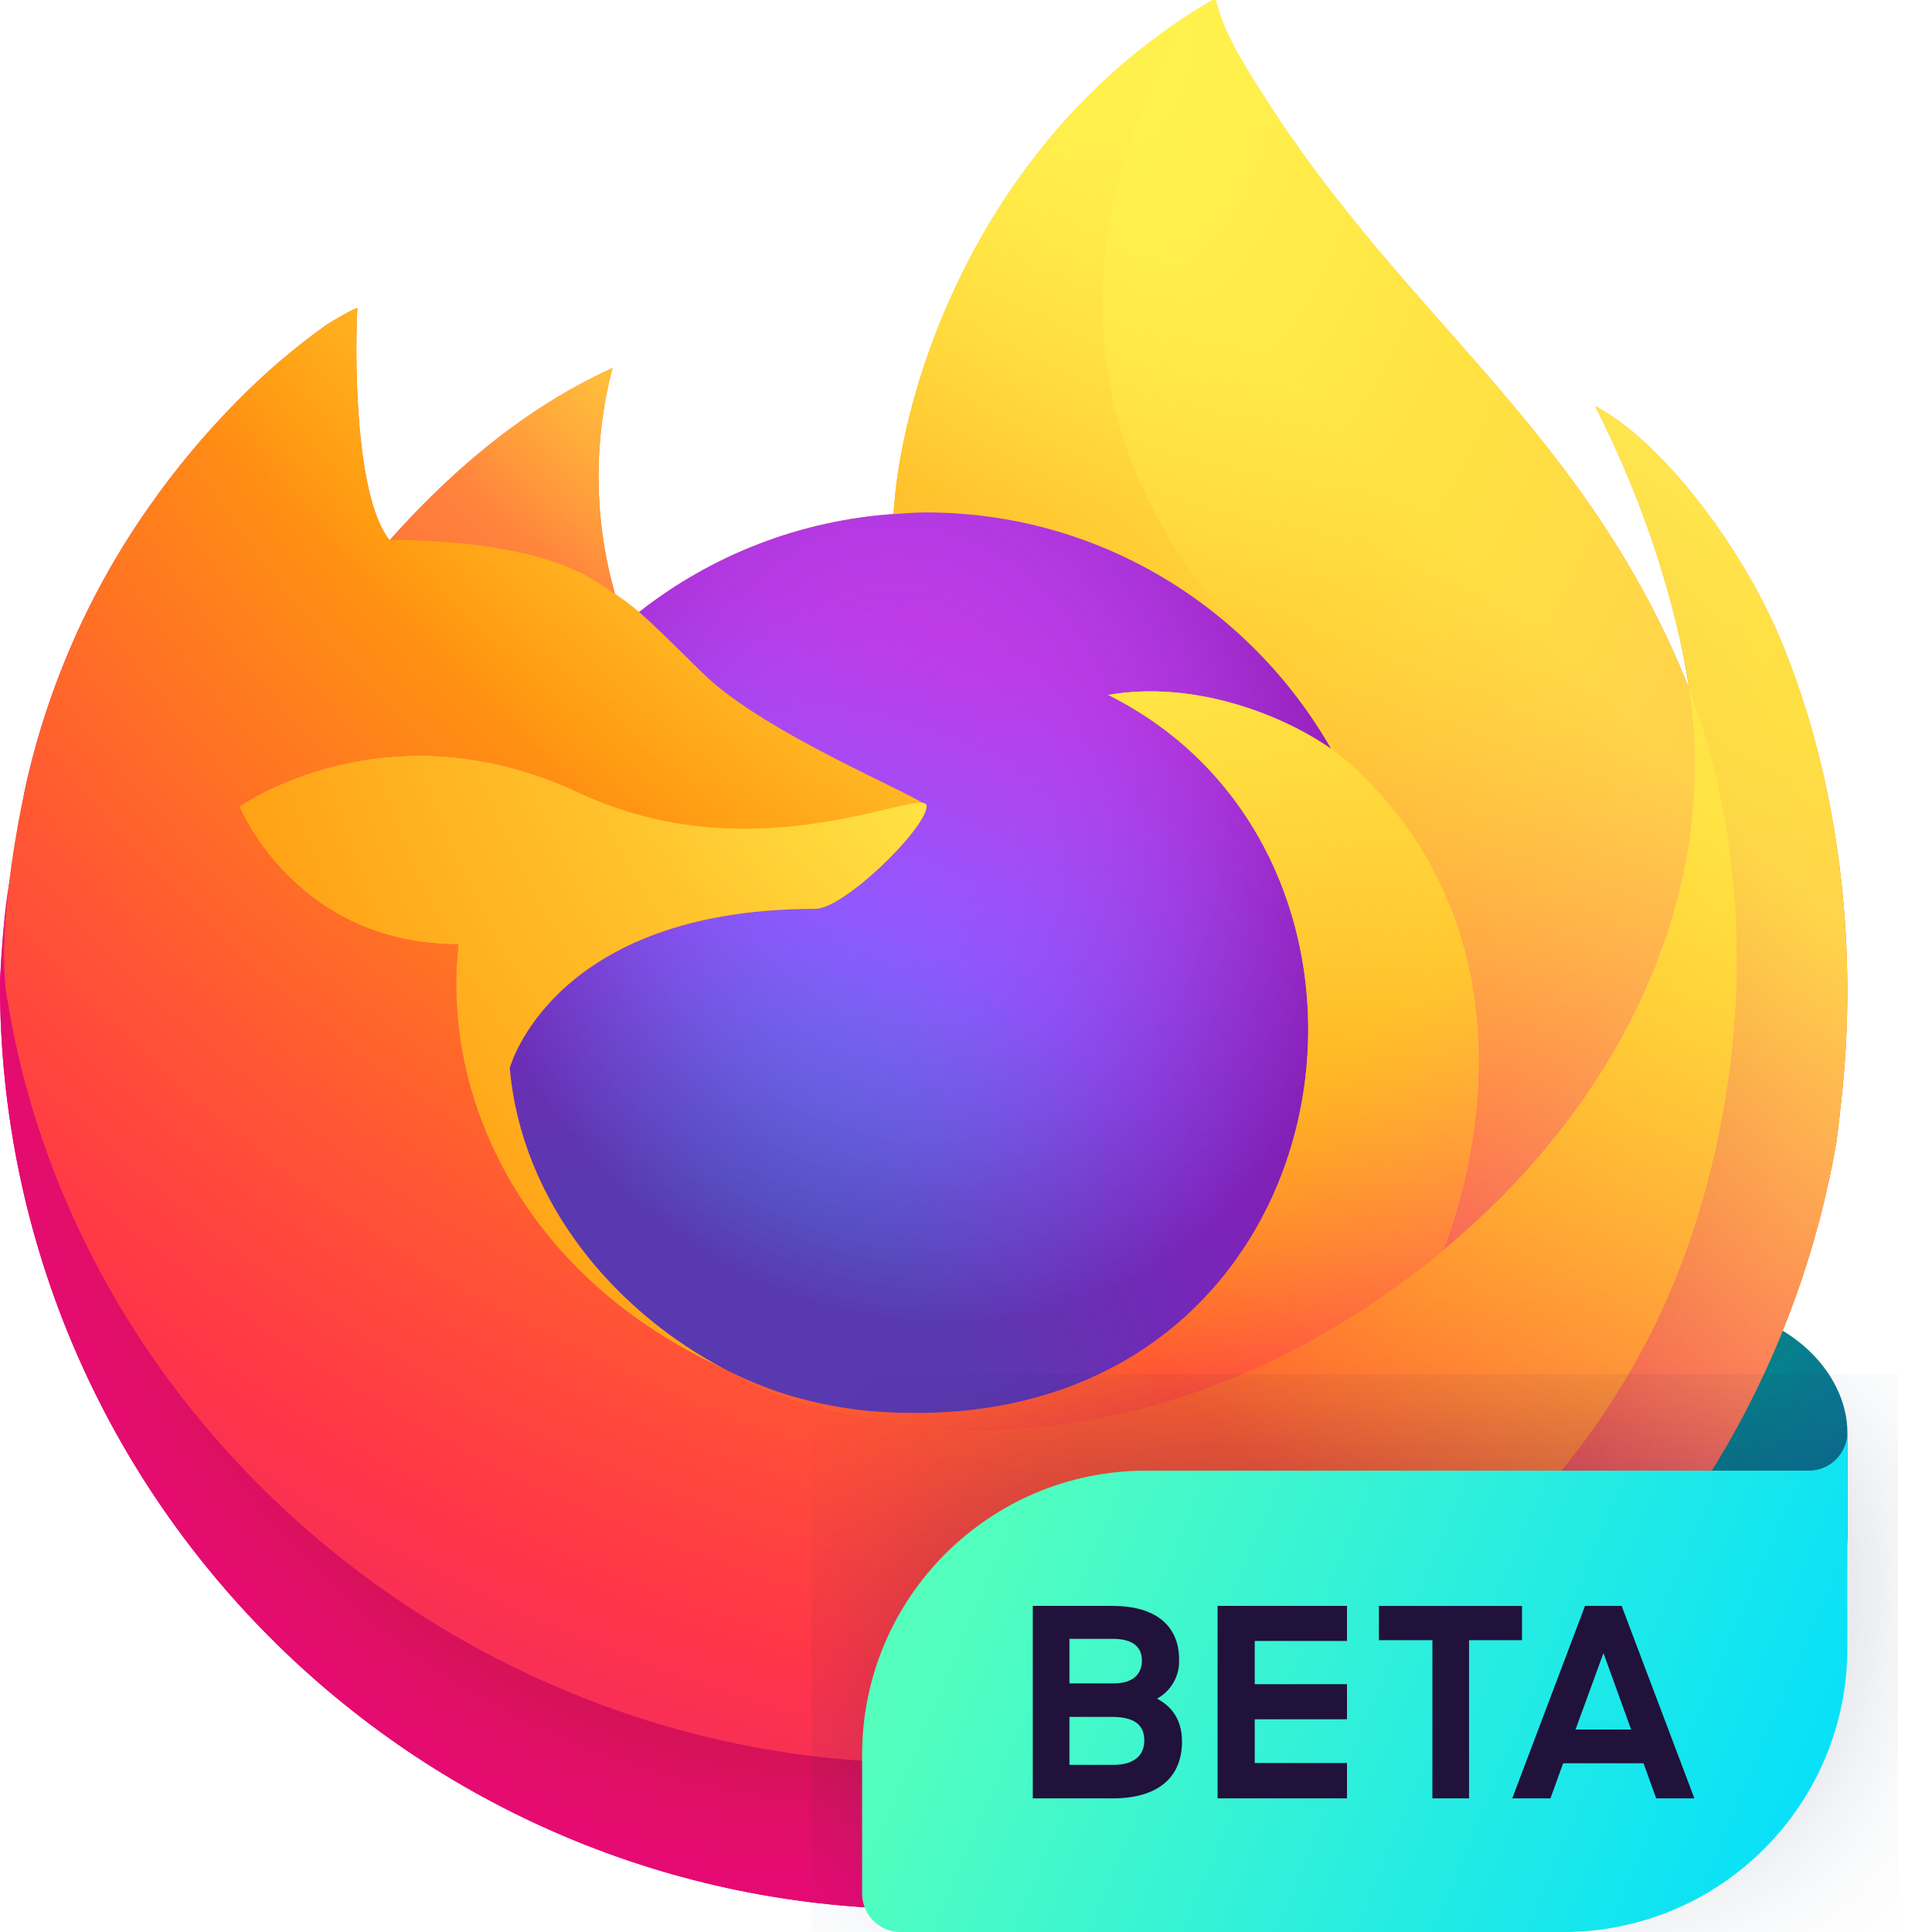
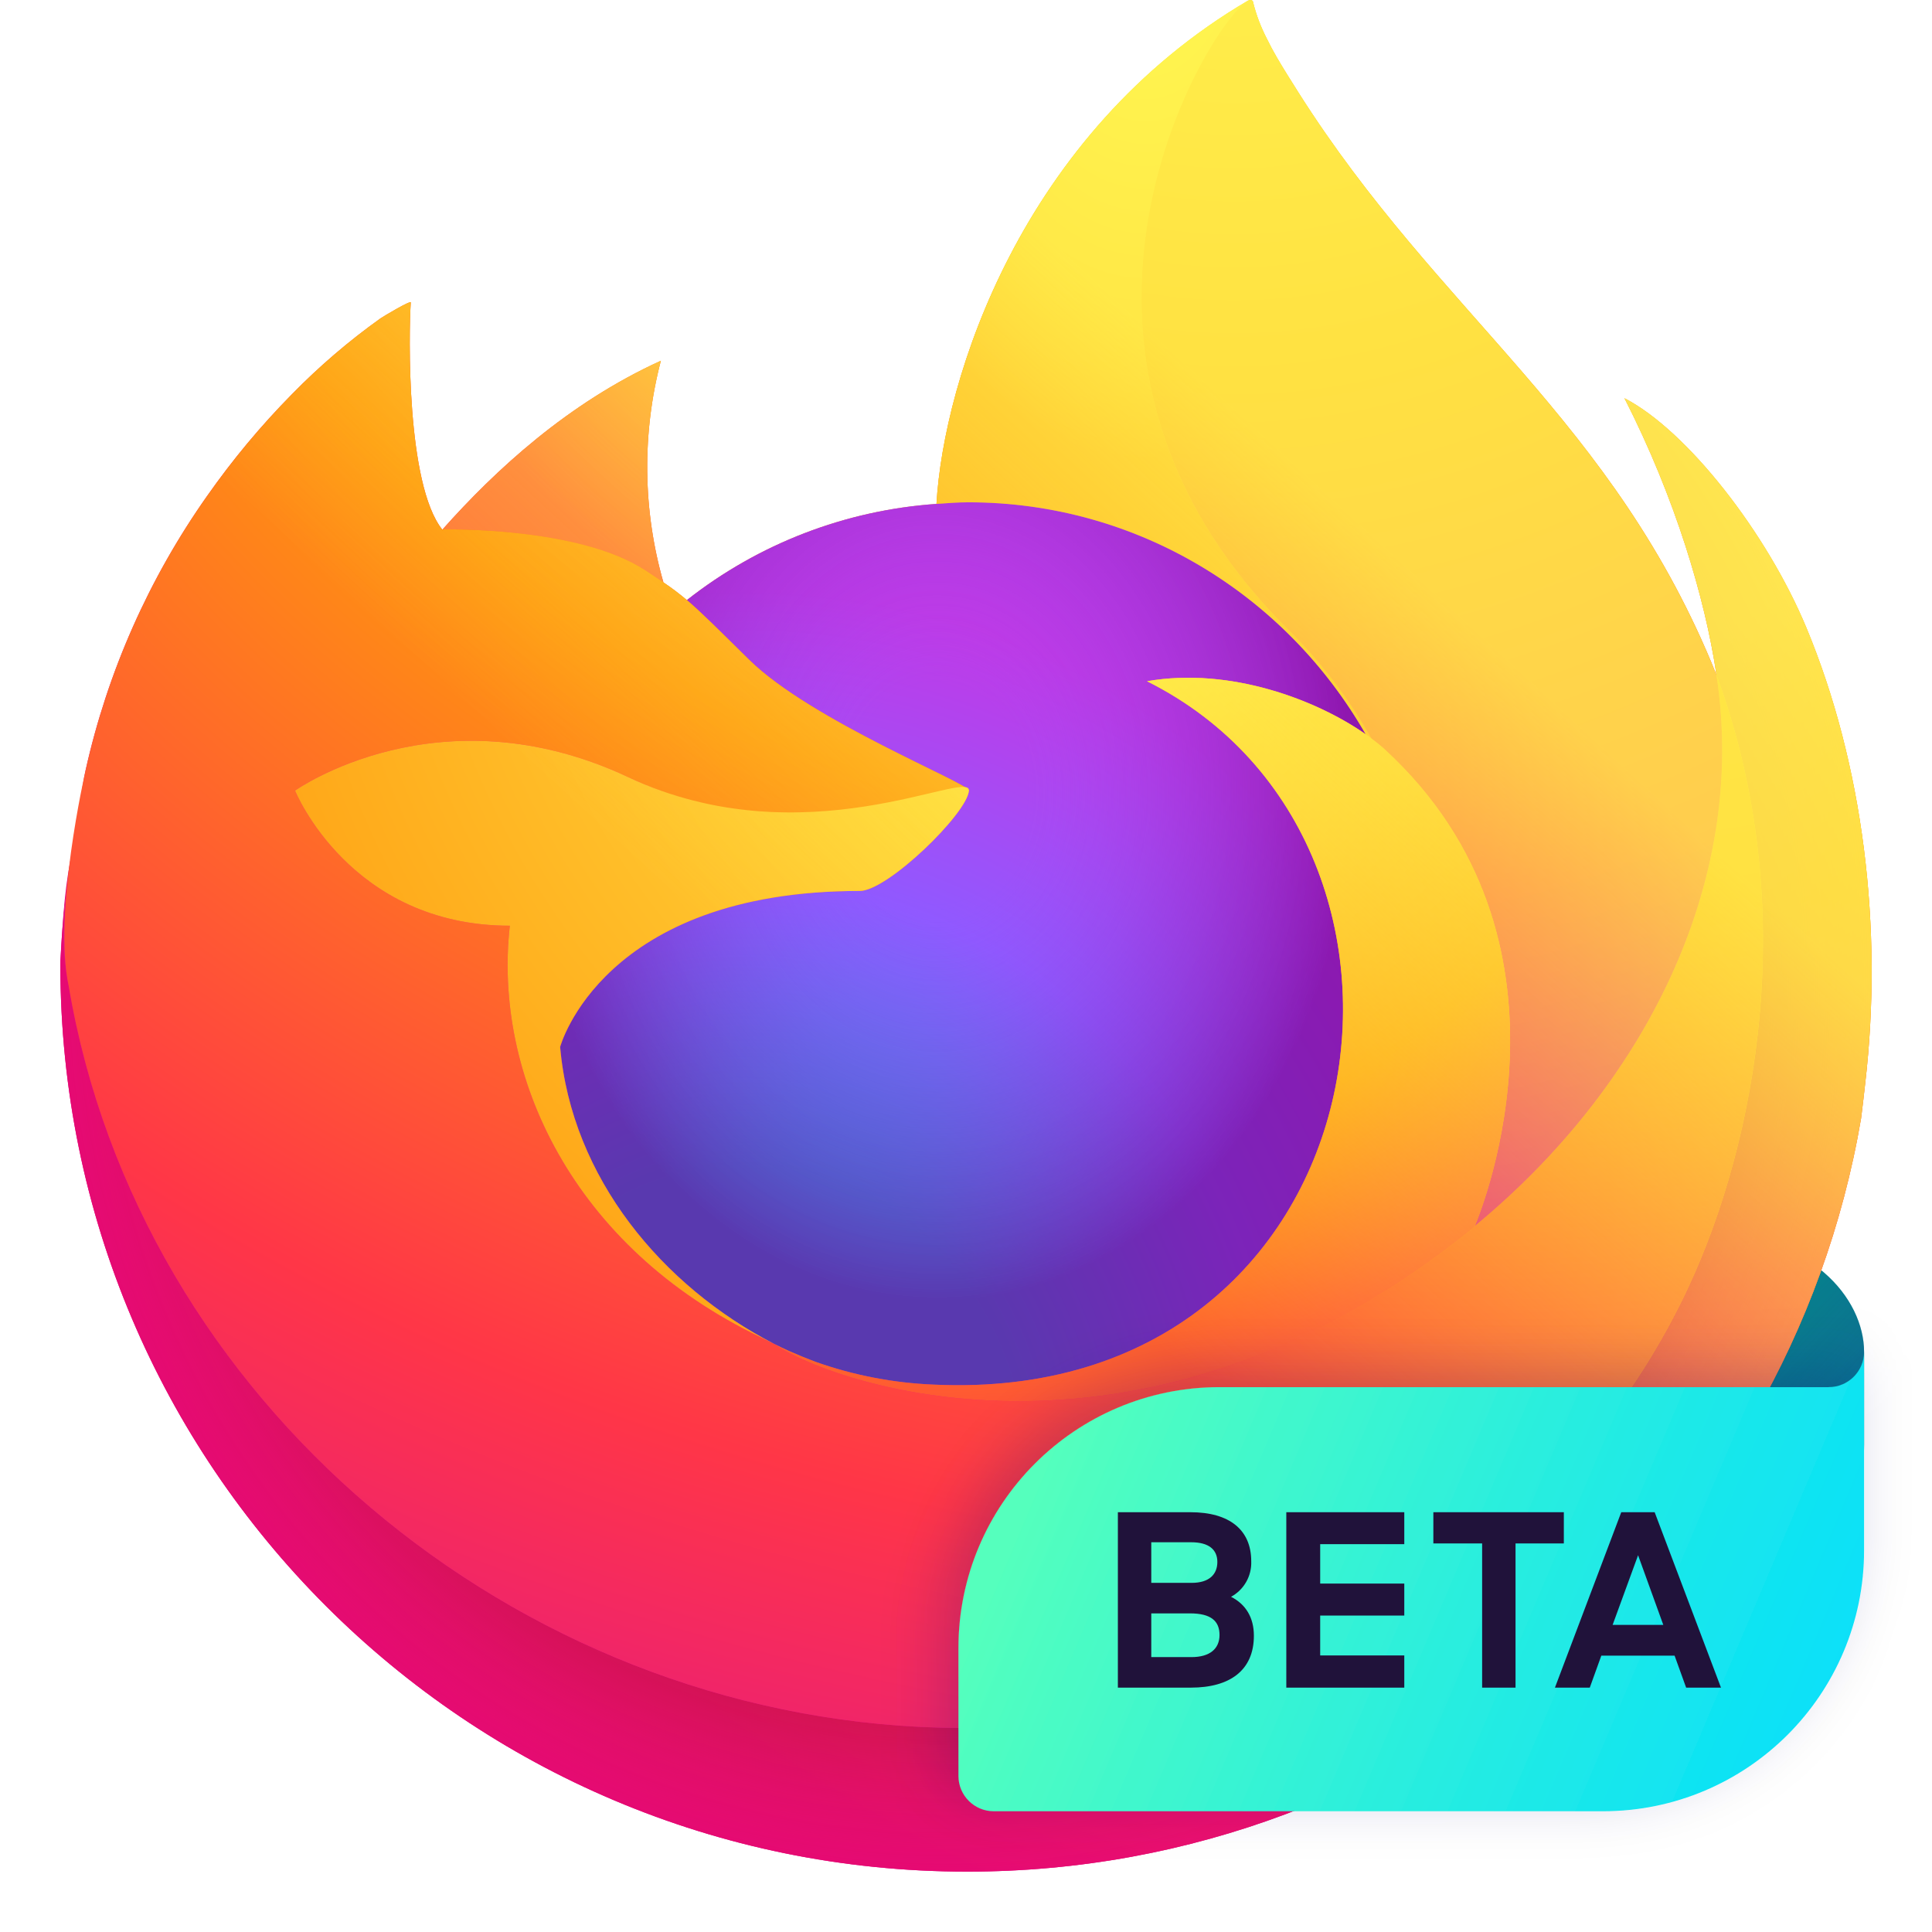
- <svg xmlns="http://www.w3.org/2000/svg" width="80" height="80" viewBox="0 0 80 80">
+ <svg xmlns="http://www.w3.org/2000/svg" width="512" height="512">
  <defs>
-     <radialGradient id="c" cx="428.463" cy="55.06" r="501.009" gradientUnits="userSpaceOnUse" gradientTransform="matrix(.15936 0 0 .15936 -2.55 .001)">
-       <stop offset=".129" stop-color="#ffbd4f" />
-       <stop offset=".186" stop-color="#ffac31" />
-       <stop offset=".247" stop-color="#ff9d17" />
-       <stop offset=".283" stop-color="#ff980e" />
-       <stop offset=".403" stop-color="#ff563b" />
-       <stop offset=".467" stop-color="#ff3750" />
-       <stop offset=".71" stop-color="#f5156c" />
-       <stop offset=".782" stop-color="#eb0878" />
+     <radialGradient id="c" cx="87.4%" cy="-12.9%" r="128%" gradientTransform="matrix(.8 0 0 1 .178 .129)">
+       <stop offset=".13" stop-color="#ffbd4f" />
+       <stop offset=".28" stop-color="#ff980e" />
+       <stop offset=".47" stop-color="#ff3750" />
+       <stop offset=".78" stop-color="#eb0878" />
      <stop offset=".86" stop-color="#e50080" />
    </radialGradient>
-     <radialGradient id="d" cx="245.389" cy="259.884" r="501.009" gradientUnits="userSpaceOnUse" gradientTransform="matrix(.15936 0 0 .15936 -2.55 .001)">
+     <radialGradient id="d" cx="49%" cy="40%" r="128%" gradientTransform="matrix(.82 0 0 1 .088 0)">
      <stop offset=".3" stop-color="#960e18" />
-       <stop offset=".351" stop-color="#b11927" stop-opacity=".74" />
-       <stop offset=".435" stop-color="#db293d" stop-opacity=".343" />
-       <stop offset=".497" stop-color="#f5334b" stop-opacity=".094" />
+       <stop offset=".35" stop-color="#b11927" stop-opacity=".74" />
+       <stop offset=".43" stop-color="#db293d" stop-opacity=".34" />
+       <stop offset=".5" stop-color="#f5334b" stop-opacity=".09" />
      <stop offset=".53" stop-color="#ff3750" stop-opacity="0" />
    </radialGradient>
-     <radialGradient id="e" cx="305.796" cy="-58.641" r="362.962" gradientUnits="userSpaceOnUse" gradientTransform="matrix(.15936 0 0 .15936 -2.55 .001)">
-       <stop offset=".132" stop-color="#fff44f" />
-       <stop offset=".252" stop-color="#ffdc3e" />
-       <stop offset=".506" stop-color="#ff9d12" />
-       <stop offset=".526" stop-color="#ff980e" />
+     <radialGradient id="e" cx="48%" cy="-12%" r="140%">
+       <stop offset=".13" stop-color="#fff44f" />
+       <stop offset=".53" stop-color="#ff980e" />
    </radialGradient>
-     <radialGradient id="f" cx="189.976" cy="390.752" r="238.553" gradientUnits="userSpaceOnUse" gradientTransform="matrix(.15936 0 0 .15936 -2.55 .001)">
-       <stop offset=".353" stop-color="#3a8ee6" />
-       <stop offset=".472" stop-color="#5c79f0" />
-       <stop offset=".669" stop-color="#9059ff" />
+     <radialGradient id="f" cx="22.76%" cy="110.11%" r="100%">
+       <stop offset=".35" stop-color="#3a8ee6" />
+       <stop offset=".67" stop-color="#9059ff" />
      <stop offset="1" stop-color="#c139e6" />
    </radialGradient>
-     <radialGradient id="g" cx="252.158" cy="201.245" r="126.477" gradientTransform="matrix(.1549 -.03745 .04383 .18135 -10.256 5.01)" gradientUnits="userSpaceOnUse">
-       <stop offset=".206" stop-color="#9059ff" stop-opacity="0" />
-       <stop offset=".278" stop-color="#8c4ff3" stop-opacity=".064" />
-       <stop offset=".747" stop-color="#7716a8" stop-opacity=".45" />
-       <stop offset=".975" stop-color="#6e008b" stop-opacity=".6" />
+     <radialGradient id="g" cx="52%" cy="33%" r="59%" gradientTransform="scale(.9 1)">
+       <stop offset=".21" stop-color="#9059ff" stop-opacity="0" />
+       <stop offset=".97" stop-color="#6e008b" stop-opacity=".6" />
    </radialGradient>
-     <radialGradient id="h" cx="239.064" cy="34.558" r="171.616" gradientUnits="userSpaceOnUse" gradientTransform="matrix(.15936 0 0 .15936 -2.55 .001)">
-       <stop offset="0" stop-color="#ffe226" />
-       <stop offset=".121" stop-color="#ffdb27" />
-       <stop offset=".295" stop-color="#ffc82a" />
-       <stop offset=".502" stop-color="#ffa930" />
-       <stop offset=".732" stop-color="#ff7e37" />
-       <stop offset=".792" stop-color="#ff7139" />
+     <radialGradient id="h" cx="210%" cy="-100%" r="290%">
+       <stop offset=".1" stop-color="#ffe226" />
+       <stop offset=".79" stop-color="#ff7139" />
    </radialGradient>
-     <radialGradient id="i" cx="373.961" cy="-74.293" r="732.206" gradientUnits="userSpaceOnUse" gradientTransform="matrix(.15936 0 0 .15936 -2.55 .001)">
-       <stop offset=".113" stop-color="#fff44f" />
-       <stop offset=".456" stop-color="#ff980e" />
-       <stop offset=".622" stop-color="#ff5634" />
-       <stop offset=".716" stop-color="#ff3647" />
-       <stop offset=".904" stop-color="#e31587" />
+     <radialGradient id="i" cx="84%" cy="-41%" r="180%">
+       <stop offset=".11" stop-color="#fff44f" />
+       <stop offset=".46" stop-color="#ff980e" />
+       <stop offset=".72" stop-color="#ff3647" />
+       <stop offset=".9" stop-color="#e31587" />
    </radialGradient>
-     <radialGradient id="j" cx="304.586" cy="7.072" r="536.368" gradientTransform="matrix(.01673 .15857 -.10406 .011 41.645 -47.222)" gradientUnits="userSpaceOnUse">
+     <radialGradient id="j" cx="16.1%" cy="-18.6%" r="348.8%" gradientTransform="scale(1 .47) rotate(84 .279 -.297)">
      <stop offset="0" stop-color="#fff44f" />
-       <stop offset=".06" stop-color="#ffe847" />
-       <stop offset=".168" stop-color="#ffc830" />
-       <stop offset=".304" stop-color="#ff980e" />
-       <stop offset=".356" stop-color="#ff8b16" />
-       <stop offset=".455" stop-color="#ff672a" />
+       <stop offset=".3" stop-color="#ff980e" />
      <stop offset=".57" stop-color="#ff3647" />
-       <stop offset=".737" stop-color="#e31587" />
+       <stop offset=".74" stop-color="#e31587" />
    </radialGradient>
-     <radialGradient id="k" cx="235.021" cy="98.121" r="457.125" gradientUnits="userSpaceOnUse" gradientTransform="matrix(.15936 0 0 .15936 -2.55 .001)">
-       <stop offset=".137" stop-color="#fff44f" />
+     <radialGradient id="k" cx="18.9%" cy="-42.5%" r="238.4%">
+       <stop offset=".14" stop-color="#fff44f" />
      <stop offset=".48" stop-color="#ff980e" />
-       <stop offset=".592" stop-color="#ff5634" />
-       <stop offset=".655" stop-color="#ff3647" />
-       <stop offset=".904" stop-color="#e31587" />
+       <stop offset=".66" stop-color="#ff3647" />
+       <stop offset=".9" stop-color="#e31587" />
    </radialGradient>
-     <radialGradient id="l" cx="355.691" cy="124.878" r="500.321" gradientUnits="userSpaceOnUse" gradientTransform="matrix(.15936 0 0 .15936 -2.55 .001)">
-       <stop offset=".094" stop-color="#fff44f" />
-       <stop offset=".231" stop-color="#ffe141" />
-       <stop offset=".509" stop-color="#ffaf1e" />
-       <stop offset=".626" stop-color="#ff980e" />
+     <radialGradient id="l" cx="159.3%" cy="-44.72%" r="313.1%">
+       <stop offset=".09" stop-color="#fff44f" />
+       <stop offset=".63" stop-color="#ff980e" />
    </radialGradient>
-     <linearGradient id="a" x1="444.856" y1="453.42" x2="380.018" y2="392.035" gradientUnits="userSpaceOnUse" gradientTransform="matrix(.15936 0 0 .15936 -2.55 .001)">
+     <linearGradient id="b" x1="87.25%" y1="15.5%" x2="9.4%" y2="93.1%">
+       <stop offset=".05" stop-color="#fff44f" />
+       <stop offset=".37" stop-color="#ff980e" />
+       <stop offset=".53" stop-color="#ff3647" />
+       <stop offset=".7" stop-color="#e31587" />
+     </linearGradient>
+     <linearGradient id="m" x1="80%" y1="14%" x2="18%" y2="84%">
+       <stop offset=".17" stop-color="#fff44f" stop-opacity=".8" />
+       <stop offset=".6" stop-color="#fff44f" stop-opacity="0" />
+     </linearGradient>
+     <linearGradient id="a" x1="446.053" y1="434.456" x2="385.267" y2="376.907" gradientUnits="userSpaceOnUse">
      <stop offset="0" stop-color="#054096" stop-opacity=".5" />
      <stop offset=".054" stop-color="#0f3d9c" stop-opacity=".441" />
      <stop offset=".261" stop-color="#2f35b1" stop-opacity=".249" />
      <stop offset=".466" stop-color="#462fbf" stop-opacity=".111" />
      <stop offset=".669" stop-color="#542bc8" stop-opacity=".028" />
      <stop offset=".864" stop-color="#592acb" stop-opacity="0" />
    </linearGradient>
-     <linearGradient id="b" x1="446.898" y1="76.848" x2="47.941" y2="461.768" gradientUnits="userSpaceOnUse" gradientTransform="matrix(.15936 0 0 .15936 -2.55 .001)">
-       <stop offset=".048" stop-color="#fff44f" />
-       <stop offset=".111" stop-color="#ffe847" />
-       <stop offset=".225" stop-color="#ffc830" />
-       <stop offset=".368" stop-color="#ff980e" />
-       <stop offset=".401" stop-color="#ff8b16" />
-       <stop offset=".462" stop-color="#ff672a" />
-       <stop offset=".534" stop-color="#ff3647" />
-       <stop offset=".705" stop-color="#e31587" />
-     </linearGradient>
-     <linearGradient id="m" x1="442.104" y1="74.788" x2="102.635" y2="414.257" gradientUnits="userSpaceOnUse" gradientTransform="matrix(.15936 0 0 .15936 -2.55 .001)">
-       <stop offset=".167" stop-color="#fff44f" stop-opacity=".8" />
-       <stop offset=".266" stop-color="#fff44f" stop-opacity=".634" />
-       <stop offset=".489" stop-color="#fff44f" stop-opacity=".217" />
-       <stop offset=".6" stop-color="#fff44f" stop-opacity="0" />
-     </linearGradient>
-     <linearGradient id="o" x1="268.129" y1="393.122" x2="502.196" y2="492.162" gradientUnits="userSpaceOnUse" gradientTransform="matrix(.15936 0 0 .15936 -2.55 .001)">
+     <linearGradient id="n" x1="280.371" y1="377.927" x2="499.809" y2="470.777" gradientUnits="userSpaceOnUse">
      <stop offset=".001" stop-color="#54ffbd" />
      <stop offset="1" stop-color="#0df" />
    </linearGradient>
-     <filter x="-5.1%" y="-11.5%" width="110.2%" height="120%" filterUnits="objectBoundingBox" id="n">
-       <feOffset dy="-2" in="SourceAlpha" result="shadowOffsetOuter1" />
-       <feGaussianBlur stdDeviation="4" in="shadowOffsetOuter1" result="shadowBlurOuter1" />
-       <feColorMatrix values="0 0 0 0 0.035 0 0 0 0 0.125 0 0 0 0 0.302 0 0 0 0.24 0" in="shadowBlurOuter1" />
+     <filter id="o" x="-1" y="-1" width="300%" height="300%">
+       <feOffset result="offOut" in="SourceGraphic" dx="-4" dy="-4" />
+       <feColorMatrix result="matrixOut" in="offOut" values=".01 0 0 0 0 0 0 0 0 0 0 .2 0 0 0 0 0 0 .2 0" />
+       <feGaussianBlur result="blurOut" in="matrixOut" stdDeviation="8" />
+       <feBlend in="SourceGraphic" in2="blurOut" />
    </filter>
  </defs>
-   <path d="M69.132 53.931H39.28c-.879 0-1.592.713-1.592 1.592v4.776c0 7.035 5.702 12.737 12.737 12.737h16.518c5.275 0 9.552-4.277 9.552-9.552v-4.18c0-2.388-2.388-5.373-7.363-5.373z" fill="#008787" />
-   <path d="M69.132 53.931H39.28c-.879 0-1.592.713-1.592 1.592v4.776c0 7.035 5.702 12.737 12.737 12.737h16.518c5.275 0 9.552-4.277 9.552-9.552v-4.18c0-2.388-2.388-5.373-7.363-5.373z" fill="url(#a)" opacity=".9" />
-   <path d="M73.74 26.515c-1.665-4.004-5.036-8.327-7.684-9.694 2.155 4.225 3.402 8.463 3.879 11.625l.007.064c-4.331-10.796-11.674-15.149-17.67-24.627-.303-.479-.607-.96-.902-1.467a11.558 11.558 0 0 1-.422-.792 7.02 7.02 0 0 1-.573-1.515.1.1 0 0 0-.087-.103.146.146 0 0 0-.072 0l-.019.011c-.008.003-.019.011-.028.016l.016-.022c-9.621 5.635-12.884 16.06-13.184 21.275a19.167 19.167 0 0 0-10.541 4.062 11.66 11.66 0 0 0-.992-.749 17.743 17.743 0 0 1-.107-9.361c-3.935 1.792-6.995 4.624-9.219 7.125h-.018c-1.518-1.923-1.411-8.268-1.325-9.593-.018-.082-1.132.579-1.278.678a27.976 27.976 0 0 0-3.743 3.207 33.58 33.58 0 0 0-3.577 4.29l-.001.006.001-.006a32.34 32.34 0 0 0-5.138 11.604c-.019.083-.034.169-.052.253a62.058 62.058 0 0 0-.377 2.392c-.004.028-.005.055-.008.083a36.39 36.39 0 0 0-.622 5.285c0 .065-.004.13-.004.195 0 21.152 17.147 38.299 38.299 38.299 18.942 0 34.671-13.753 37.75-31.818.065-.49.117-.983.174-1.478.762-6.568-.084-13.472-2.483-19.245zm-44.143 29.98c.179.086.347.179.531.261l.026.017a24.07 24.07 0 0 1-.557-.278zm8.773-23.099zm31.575-4.877l-.005-.037.006.042z" fill="url(#b)" />
-   <path d="M73.74 26.515c-1.665-4.004-5.036-8.327-7.684-9.694 2.155 4.225 3.402 8.463 3.879 11.625 0-.009.001.008.005.036l.007.042c3.613 9.797 1.645 19.761-1.192 25.848-4.389 9.419-15.015 19.074-31.646 18.603C19.14 72.466 3.31 59.131.355 41.666c-.539-2.754 0-4.153.271-6.389-.33 1.724-.456 2.222-.622 5.285 0 .065-.004.13-.004.195 0 21.152 17.148 38.299 38.299 38.299 18.943 0 34.671-13.753 37.75-31.818.065-.49.117-.983.174-1.478.762-6.568-.084-13.472-2.483-19.245z" fill="url(#c)" />
-   <path d="M73.74 26.515c-1.665-4.004-5.036-8.327-7.684-9.694 2.155 4.225 3.402 8.463 3.879 11.625 0-.009.001.008.005.036l.007.042c3.613 9.797 1.645 19.761-1.192 25.848-4.389 9.419-15.015 19.074-31.646 18.603C19.14 72.466 3.31 59.131.355 41.666c-.539-2.754 0-4.153.271-6.389-.33 1.724-.456 2.222-.622 5.285 0 .065-.004.13-.004.195 0 21.152 17.148 38.299 38.299 38.299 18.943 0 34.671-13.753 37.75-31.818.065-.49.117-.983.174-1.478.762-6.568-.084-13.472-2.483-19.245z" fill="url(#d)" />
-   <path d="M55.128 31.017c.083.059.159.117.238.175a20.814 20.814 0 0 0-3.556-4.64C39.905 14.647 48.689.738 50.17.032a.256.256 0 0 1 .016-.022c-9.621 5.636-12.885 16.06-13.185 21.275.447-.031.892-.068 1.346-.068 7.179 0 13.432 3.948 16.781 9.8z" fill="url(#e)" />
-   <path d="M38.371 33.394c-.063.953-3.429 4.24-4.606 4.24-10.89 0-12.658 6.588-12.658 6.588.482 5.548 4.344 10.117 9.021 12.534.214.11.43.21.646.309.37.164.745.317 1.125.46 1.604.567 3.283.891 4.983.961 19.089.895 22.787-22.823 9.011-29.711 3.528-.614 7.19.805 9.235 2.242-3.349-5.851-9.602-9.799-16.781-9.799-.454 0-.899.037-1.345.068a19.167 19.167 0 0 0-10.541 4.062c.584.495 1.243 1.155 2.632 2.523 2.598 2.561 9.264 5.212 9.278 5.523z" fill="url(#f)" />
-   <path d="M38.371 33.394c-.063.953-3.429 4.24-4.606 4.24-10.89 0-12.658 6.588-12.658 6.588.482 5.548 4.344 10.117 9.021 12.534.214.11.43.21.646.309.37.164.745.317 1.125.46 1.604.567 3.283.891 4.983.961 19.089.895 22.787-22.823 9.011-29.711 3.528-.614 7.19.805 9.235 2.242-3.349-5.851-9.602-9.799-16.781-9.799-.454 0-.899.037-1.345.068a19.167 19.167 0 0 0-10.541 4.062c.584.495 1.243 1.155 2.632 2.523 2.598 2.561 9.264 5.212 9.278 5.523z" fill="url(#g)" />
-   <path d="M24.675 24.074c.266.172.531.347.793.526a17.754 17.754 0 0 1-.107-9.361c-3.934 1.791-6.994 4.624-9.219 7.125.184-.006 5.739-.106 8.533 1.71z" fill="url(#h)" />
-   <path d="M.355 41.666c2.955 17.465 18.785 30.8 36.754 31.309 16.631.47 27.257-9.184 31.646-18.603 2.836-6.088 4.805-16.051 1.192-25.849l-.002-.004-.005-.037-.005-.036.007.064c1.358 8.871-3.154 17.466-10.207 23.277l-.021.05c-13.745 11.192-26.897 6.753-29.56 4.936a28.969 28.969 0 0 1-.558-.278c-8.013-3.83-11.323-11.131-10.613-17.393-6.766 0-9.073-5.708-9.073-5.708s6.075-4.331 14.081-.564c7.415 3.49 14.379.565 14.38.564-.014-.311-6.68-2.963-9.279-5.523-1.388-1.369-2.048-2.028-2.631-2.523a11.122 11.122 0 0 0-.993-.749 41.86 41.86 0 0 0-.793-.526c-2.794-1.816-8.349-1.716-8.533-1.711h-.018c-1.518-1.923-1.411-8.268-1.324-9.593-.019-.082-1.133.579-1.279.679a27.896 27.896 0 0 0-3.743 3.206 33.659 33.659 0 0 0-3.577 4.291l-.001.006.001-.006a32.34 32.34 0 0 0-5.138 11.604c-.019.083-1.379 6.032-.708 9.117z" fill="url(#i)" />
-   <path d="M51.81 26.553a20.769 20.769 0 0 1 3.556 4.64c.211.158.408.316.575.47 8.682 8.001 4.133 19.318 3.794 20.124C66.788 45.976 71.3 37.381 69.942 28.51c-4.331-10.796-11.674-15.149-17.67-24.627-.303-.479-.607-.96-.902-1.467a11.558 11.558 0 0 1-.422-.792 7.02 7.02 0 0 1-.573-1.515.1.1 0 0 0-.087-.103.146.146 0 0 0-.072 0l-.019.011c-.008.003-.019.011-.028.016-1.48.705-10.264 14.614 1.641 26.52z" fill="url(#j)" />
-   <path d="M55.941 31.663a7.423 7.423 0 0 0-.575-.47 9.824 9.824 0 0 0-.238-.176c-2.045-1.437-5.707-2.856-9.235-2.242 13.776 6.888 10.078 30.606-9.011 29.711-1.7-.07-3.38-.394-4.983-.961-.38-.143-.755-.296-1.125-.46a15.85 15.85 0 0 1-.646-.309l.026.017c2.663 1.817 15.815 6.257 29.56-4.936l.021-.05c.339-.806 4.888-12.123-3.794-20.124z" fill="url(#k)" />
-   <path d="M21.107 44.221s1.767-6.588 12.658-6.588c1.177 0 4.543-3.286 4.606-4.239.062-.953-6.965 2.926-14.38-.564-8.006-3.768-14.081.564-14.081.564s2.307 5.708 9.073 5.708c-.709 6.261 2.601 13.563 10.614 17.392.179.086.347.179.531.262-4.677-2.418-8.539-6.986-9.021-12.535z" fill="url(#l)" />
-   <path d="M73.74 26.515c-1.665-4.004-5.036-8.327-7.684-9.694 2.155 4.225 3.402 8.463 3.879 11.625l.007.064c-4.331-10.796-11.674-15.149-17.67-24.627-.303-.479-.607-.96-.902-1.467a11.558 11.558 0 0 1-.422-.792 7.02 7.02 0 0 1-.573-1.515.1.1 0 0 0-.087-.103.146.146 0 0 0-.072 0l-.019.011c-.008.003-.019.011-.028.016l.016-.022c-9.621 5.635-12.884 16.06-13.184 21.275.446-.031.891-.069 1.345-.069 7.18 0 13.433 3.948 16.781 9.8-2.045-1.437-5.707-2.856-9.235-2.242 13.776 6.888 10.078 30.606-9.011 29.711-1.7-.07-3.379-.394-4.983-.962a21.546 21.546 0 0 1-1.125-.459 15.85 15.85 0 0 1-.646-.309c.008.005.019.011.026.017-.187-.09-.373-.183-.557-.278.179.086.347.179.531.261-4.677-2.417-8.539-6.986-9.022-12.534 0 0 1.768-6.589 12.659-6.589 1.177 0 4.543-3.285 4.605-4.239-.014-.311-6.68-2.963-9.278-5.523-1.389-1.368-2.048-2.028-2.632-2.523a11.254 11.254 0 0 0-.992-.749 17.743 17.743 0 0 1-.107-9.361c-3.935 1.792-6.995 4.624-9.22 7.125h-.017c-1.518-1.924-1.411-8.268-1.325-9.593-.018-.082-1.132.579-1.278.678a27.914 27.914 0 0 0-3.743 3.207 33.573 33.573 0 0 0-3.576 4.29l-.001.006.001-.006a32.34 32.34 0 0 0-5.138 11.604c-.019.083-.034.169-.052.253-.072.337-.396 2.049-.442 2.416-.003.028.004-.028 0 0a44.556 44.556 0 0 0-.564 5.344c0 .065-.004.13-.004.195 0 21.152 17.147 38.299 38.298 38.299 18.943 0 34.671-13.753 37.751-31.818.065-.49.116-.983.174-1.478.761-6.568-.085-13.472-2.484-19.245zm-3.8 1.967l.007.042-.002-.005-.005-.037z" fill="url(#m)" />
-   <path d="M74.903 60.896H47.459c-6.495 0-11.761 5.266-11.761 11.761v5.752c0 .88.713 1.592 1.592 1.592h27.444c6.495 0 11.761-5.265 11.761-11.761v-8.936c0 .88-.713 1.592-1.592 1.592z" fill="#20123a" filter="url(#n)" />
-   <path d="M74.903 60.896H47.459c-6.495 0-11.761 5.266-11.761 11.761v5.752c0 .88.713 1.592 1.592 1.592h27.444c6.495 0 11.761-5.265 11.761-11.761v-8.936c0 .88-.713 1.592-1.592 1.592z" fill="url(#o)" />
-   <path d="M42.766 66.497h3.296c1.769 0 2.762.797 2.762 2.227a1.758 1.758 0 0 1-.917 1.615c.666.339 1.037.939 1.037 1.769 0 1.572-1.092 2.358-2.86 2.358h-3.318zm1.517 1.365v1.844h1.834c.819 0 1.168-.403 1.168-.949 0-.557-.383-.895-1.19-.895zm0 3.231v1.986h1.823c.841 0 1.277-.382 1.277-1.004 0-.621-.37-.982-1.342-.982zm6.134-4.596h5.359v1.452h-3.82v1.79h3.82v1.452h-3.82v1.812h3.82v1.463h-5.359zm8.896 1.419h-2.216v-1.418h5.927v1.418H60.83v6.55h-1.518zm6.319-1.419h1.517l3.012 7.969h-1.582l-.524-1.452h-3.329l-.524 1.452h-1.583zm-.393 5.12h2.303l-1.146-3.166z" fill="#20123a" />
+   <path d="M450.683 326.634h-175.61a9.366 9.366 0 0 0-9.366 9.366v28.1a74.926 74.926 0 0 0 74.927 74.926h97.171A56.2 56.2 0 0 0 494 382.829v-24.585c0-14.044-14.049-31.61-43.317-31.61z" fill="#008787" />
+   <path d="M450.683 326.634h-175.61a9.366 9.366 0 0 0-9.366 9.366v28.1a74.926 74.926 0 0 0 74.927 74.926h97.171A56.2 56.2 0 0 0 494 382.829v-24.585c0-14.044-14.049-31.61-43.317-31.61z" fill="url(#a)" opacity=".9" />
+   <path id="shape-base" d="M478.711 166.353c-10.445-25.124-31.6-52.248-48.212-60.821 13.52 26.505 21.345 53.093 24.335 72.936 0 0.039 0.015 0.136 0.047 0.4C427.706 111.135 381.627 83.823 344 24.355c-1.9-3.007-3.805-6.022-5.661-9.2a73.716 73.716 0 0 1-2.646-4.972 43.7 43.7 0 0 1-3.593-9.506 0.626 0.626 0 0 0-0.546-0.644 0.818 0.818 0 0 0-0.451 0c-0.034 0.012-0.084 0.051-0.12 0.065-0.053 0.021-0.12 0.069-0.176 0.1 0.027-0.036 0.083-0.117 0.1-0.136-60.37 35.356-80.85 100.761-82.732 133.484a120.249 120.249 0 0 0-66.142 25.488 71.355 71.355 0 0 0-6.225-4.7 111.338 111.338 0 0 1-0.674-58.732c-24.688 11.241-43.89 29.01-57.85 44.7h-0.111c-9.527-12.067-8.855-51.873-8.312-60.184-0.114-0.515-7.107 3.63-8.023 4.255a175.073 175.073 0 0 0-23.486 20.12 210.478 210.478 0 0 0-22.442 26.913c0 0.012-0.007 0.026-0.011 0.038 0-0.013 0.007-0.026 0.011-0.038a202.838 202.838 0 0 0-32.247 72.805c-0.115 0.521-0.212 1.061-0.324 1.586-0.452 2.116-2.08 12.7-2.365 15-0.022 0.177-0.032 0.347-0.053 0.524a229.066 229.066 0 0 0-3.9 33.157c0 0.41-0.025 0.816-0.025 1.227C16 388.418 123.6 496 256.324 496c118.865 0 217.56-86.288 236.882-199.63 0.407-3.076 0.733-6.168 1.092-9.271 4.777-41.21-0.53-84.525-15.587-120.746zM201.716 354.447c1.124 0.537 2.18 1.124 3.334 1.639 0.048 0.033 0.114 0.07 0.163 0.1a126.191 126.191 0 0 1-3.497-1.739zm55.053-144.93zm198.131-30.59l-0.032-0.233c0.012 0.085 0.027 0.174 0.04 0.259z" fill="url(#b)" />
+   <path id="body-outer-ring" d="M478.711 166.353c-10.445-25.124-31.6-52.248-48.212-60.821 13.52 26.505 21.345 53.093 24.335 72.936 0-0.058 0.011 0.048 0.036 0.226 0.012 0.085 0.027 0.174 0.04 0.259 22.675 61.47 10.322 123.978-7.479 162.175-27.539 59.1-94.215 119.67-198.576 116.716C136.1 454.651 36.766 370.988 18.223 261.41c-3.379-17.28 0-26.054 1.7-40.084-2.071 10.816-2.86 13.94-3.9 33.157 0 0.41-0.025 0.816-0.025 1.227C16 388.418 123.6 496 256.324 496c118.865 0 217.56-86.288 236.882-199.63 0.407-3.076 0.733-6.168 1.092-9.271 4.777-41.21-0.53-84.525-15.587-120.746z" fill="url(#c)" />
+   <path id="body-outer-ring-shadow" d="M478.711 166.353c-10.445-25.124-31.6-52.248-48.212-60.821 13.52 26.505 21.345 53.093 24.335 72.936 0-0.058 0.011 0.048 0.036 0.226 0.012 0.085 0.027 0.174 0.04 0.259 22.675 61.47 10.322 123.978-7.479 162.175-27.539 59.1-94.215 119.67-198.576 116.716C136.1 454.651 36.766 370.988 18.223 261.41c-3.379-17.28 0-26.054 1.7-40.084-2.071 10.816-2.86 13.94-3.9 33.157 0 0.41-0.025 0.816-0.025 1.227C16 388.418 123.6 496 256.324 496c118.865 0 217.56-86.288 236.882-199.63 0.407-3.076 0.733-6.168 1.092-9.271 4.777-41.21-0.53-84.525-15.587-120.746z" fill="url(#d)" />
+   <path id="tail-tip" d="M361.922 194.6c0.524 0.368 1 0.734 1.493 1.1a130.706 130.706 0 0 0-22.31-29.112C266.4 91.892 321.516 4.626 330.811 0.194c0.027-0.036 0.083-0.117 0.1-0.136-60.37 35.356-80.85 100.761-82.732 133.484 2.8-0.194 5.592-0.429 8.442-0.429 45.051 0 84.289 24.77 105.301 61.487z" fill="url(#e)" />
+   <path id="globe-base" d="M256.772 209.514c-0.393 5.978-21.514 26.593-28.9 26.593-68.339 0-79.432 41.335-79.432 41.335 3.027 34.81 27.261 63.475 56.611 78.643 1.339 0.692 2.694 1.317 4.05 1.935a132.768 132.768 0 0 0 7.059 2.886 106.743 106.743 0 0 0 31.271 6.031c119.78 5.618 142.986-143.194 56.545-186.408 22.137-3.85 45.115 5.053 57.947 14.067-21.012-36.714-60.25-61.484-105.3-61.484-2.85 0-5.641 0.235-8.442 0.429a120.249 120.249 0 0 0-66.142 25.488c3.664 3.1 7.8 7.244 16.514 15.828 16.302 16.067 58.13 32.705 58.219 34.657z" fill="url(#f)" />
+   <path id="globe-shadow" d="M256.772 209.514c-0.393 5.978-21.514 26.593-28.9 26.593-68.339 0-79.432 41.335-79.432 41.335 3.027 34.81 27.261 63.475 56.611 78.643 1.339 0.692 2.694 1.317 4.05 1.935a132.768 132.768 0 0 0 7.059 2.886 106.743 106.743 0 0 0 31.271 6.031c119.78 5.618 142.986-143.194 56.545-186.408 22.137-3.85 45.115 5.053 57.947 14.067-21.012-36.714-60.25-61.484-105.3-61.484-2.85 0-5.641 0.235-8.442 0.429a120.249 120.249 0 0 0-66.142 25.488c3.664 3.1 7.8 7.244 16.514 15.828 16.302 16.067 58.13 32.705 58.219 34.657z" fill="url(#g)" />
+   <path id="ear" d="M170.829 151.036a244.042 244.042 0 0 1 4.981 3.3 111.338 111.338 0 0 1-0.674-58.732c-24.688 11.241-43.89 29.01-57.85 44.7 1.155-0.033 36.014-0.66 53.543 10.732z" fill="url(#h)" />
+   <path id="body" d="M18.223 261.41C36.766 370.988 136.1 454.651 248.855 457.844c104.361 2.954 171.037-57.62 198.576-116.716 17.8-38.2 30.154-100.7 7.479-162.175l-0.008-0.026-0.032-0.233c-0.025-0.178-0.04-0.284-0.036-0.226 0 0.039 0.015 0.136 0.047 0.4 8.524 55.661-19.79 109.584-64.051 146.044l-0.133 0.313c-86.245 70.223-168.774 42.368-185.484 30.966a144.108 144.108 0 0 1-3.5-1.743c-50.282-24.029-71.054-69.838-66.6-109.124-42.457 0-56.934-35.809-56.934-35.809s38.119-27.179 88.358-3.541c46.53 21.893 90.228 3.543 90.233 3.541-0.089-1.952-41.917-18.59-58.223-34.656-8.713-8.584-12.85-12.723-16.514-15.828a71.355 71.355 0 0 0-6.225-4.7 282.929 282.929 0 0 0-4.981-3.3c-17.528-11.392-52.388-10.765-53.543-10.735h-0.111c-9.527-12.067-8.855-51.873-8.312-60.184-0.114-0.515-7.107 3.63-8.023 4.255a175.073 175.073 0 0 0-23.486 20.12 210.478 210.478 0 0 0-22.442 26.919c0 0.012-0.007 0.026-0.011 0.038 0-0.013 0.007-0.026 0.011-0.038a202.838 202.838 0 0 0-32.247 72.805c-0.115 0.521-8.65 37.842-4.44 57.199z" fill="url(#i)" />
+   <path id="tail-flame" d="M341.105 166.587a130.706 130.706 0 0 1 22.31 29.112c1.323 0.994 2.559 1.985 3.608 2.952 54.482 50.2 25.936 121.2 23.807 126.26 44.261-36.46 72.575-90.383 64.051-146.044C427.706 111.135 381.627 83.823 344 24.355c-1.9-3.007-3.805-6.022-5.661-9.2a73.716 73.716 0 0 1-2.646-4.972 43.7 43.7 0 0 1-3.593-9.506 0.626 0.626 0 0 0-0.546-0.644 0.818 0.818 0 0 0-0.451 0c-0.034 0.012-0.084 0.051-0.12 0.065-0.053 0.021-0.12 0.069-0.176 0.1-9.291 4.428-64.407 91.694 10.298 166.389z" fill="url(#j)" />
+   <path id="tail-small" d="M367.023 198.651c-1.049-0.967-2.285-1.958-3.608-2.952-0.489-0.368-0.969-0.734-1.493-1.1-12.832-9.014-35.81-17.917-57.947-14.067 86.441 43.214 63.235 192.026-56.545 186.408a106.743 106.743 0 0 1-31.271-6.031 134.51 134.51 0 0 1-7.059-2.886c-1.356-0.618-2.711-1.243-4.05-1.935 0.048 0.033 0.114 0.07 0.163 0.1 16.71 11.4 99.239 39.257 185.484-30.966l0.133-0.313c2.129-5.054 30.675-76.057-23.807-126.258z" fill="url(#k)" />
+   <path id="cheek-tufts" d="M148.439 277.443s11.093-41.335 79.432-41.335c7.388 0 28.509-20.615 28.9-26.593s-43.7 18.352-90.233-3.541c-50.239-23.638-88.358 3.541-88.358 3.541s14.477 35.809 56.934 35.809c-4.453 39.286 16.319 85.1 66.6 109.124 1.124 0.537 2.18 1.124 3.334 1.639-29.348-15.169-53.582-43.834-56.609-78.644z" fill="url(#l)" />
+   <path id="overlay-yellow" d="M478.711 166.353c-10.445-25.124-31.6-52.248-48.212-60.821 13.52 26.505 21.345 53.093 24.335 72.936 0 0.039 0.015 0.136 0.047 0.4C427.706 111.135 381.627 83.823 344 24.355c-1.9-3.007-3.805-6.022-5.661-9.2a73.716 73.716 0 0 1-2.646-4.972 43.7 43.7 0 0 1-3.593-9.506 0.626 0.626 0 0 0-0.546-0.644 0.818 0.818 0 0 0-0.451 0c-0.034 0.012-0.084 0.051-0.12 0.065-0.053 0.021-0.12 0.069-0.176 0.1 0.027-0.036 0.083-0.117 0.1-0.136-60.37 35.356-80.85 100.761-82.732 133.484 2.8-0.194 5.592-0.429 8.442-0.429 45.053 0 84.291 24.77 105.3 61.484-12.832-9.014-35.81-17.917-57.947-14.067 86.441 43.214 63.235 192.026-56.545 186.408a106.743 106.743 0 0 1-31.271-6.031 134.51 134.51 0 0 1-7.059-2.886c-1.356-0.618-2.711-1.243-4.05-1.935 0.048 0.033 0.114 0.07 0.163 0.1a144.108 144.108 0 0 1-3.5-1.743c1.124 0.537 2.18 1.124 3.334 1.639-29.35-15.168-53.584-43.833-56.611-78.643 0 0 11.093-41.335 79.432-41.335 7.388 0 28.509-20.615 28.9-26.593-0.089-1.952-41.917-18.59-58.223-34.656-8.713-8.584-12.85-12.723-16.514-15.828a71.355 71.355 0 0 0-6.225-4.7 111.338 111.338 0 0 1-0.674-58.732c-24.688 11.241-43.89 29.01-57.85 44.7h-0.111c-9.527-12.067-8.855-51.873-8.312-60.184-0.114-0.515-7.107 3.63-8.023 4.255a175.073 175.073 0 0 0-23.486 20.12 210.478 210.478 0 0 0-22.435 26.916c0 0.012-0.007 0.026-0.011 0.038 0-0.013 0.007-0.026 0.011-0.038a202.838 202.838 0 0 0-32.247 72.805c-0.115 0.521-0.212 1.061-0.324 1.586-0.452 2.116-2.486 12.853-2.77 15.156-0.022 0.177 0.021-0.176 0 0a279.565 279.565 0 0 0-3.544 33.53c0 0.41-0.025 0.816-0.025 1.227C16 388.418 123.6 496 256.324 496c118.865 0 217.56-86.288 236.882-199.63 0.407-3.076 0.733-6.168 1.092-9.271 4.777-41.21-0.53-84.525-15.587-120.746zm-23.841 12.341c0.012 0.085 0.027 0.174 0.04 0.259l-0.008-0.026-0.032-0.233z" fill="url(#m)" />
+   <path d="M484.634 367.61H323.189A69.189 69.189 0 0 0 254 436.8v33.835a9.366 9.366 0 0 0 9.366 9.365h161.445A69.189 69.189 0 0 0 494 410.811v-52.567a9.366 9.366 0 0 1-9.366 9.366z" fill="url(#n)" filter="url(#o)" />
+   <path d="M326.241 423.168a10.264 10.264 0 0 0 5.349-9.424c0-8.342-5.795-12.991-16.11-12.991h-19.232v46.486h19.359c10.315 0 16.684-4.584 16.684-13.755 0-4.839-2.166-8.341-6.05-10.316zM305.1 408.713h10.57c4.713 0 6.941 1.975 6.941 5.223 0 3.183-2.038 5.539-6.813 5.539H305.1zm10.635 30.439H305.1v-11.59h10.253c5.667 0 7.833 2.1 7.833 5.731s-2.548 5.859-7.452 5.859zm25.15 8.087h31.265v-8.532h-22.287v-10.572h22.287v-8.469h-22.287v-10.444h22.287v-8.469h-31.266zm73.548-46.486h-34.58v8.278h12.928v38.208h8.851v-38.208h12.8zm24.069 0h-8.852l-17.576 46.486h9.234l3.056-8.469h19.422l3.058 8.469h9.233zm-11.144 29.866l6.75-18.467 6.686 18.467z" fill="#20123a" />
</svg>
